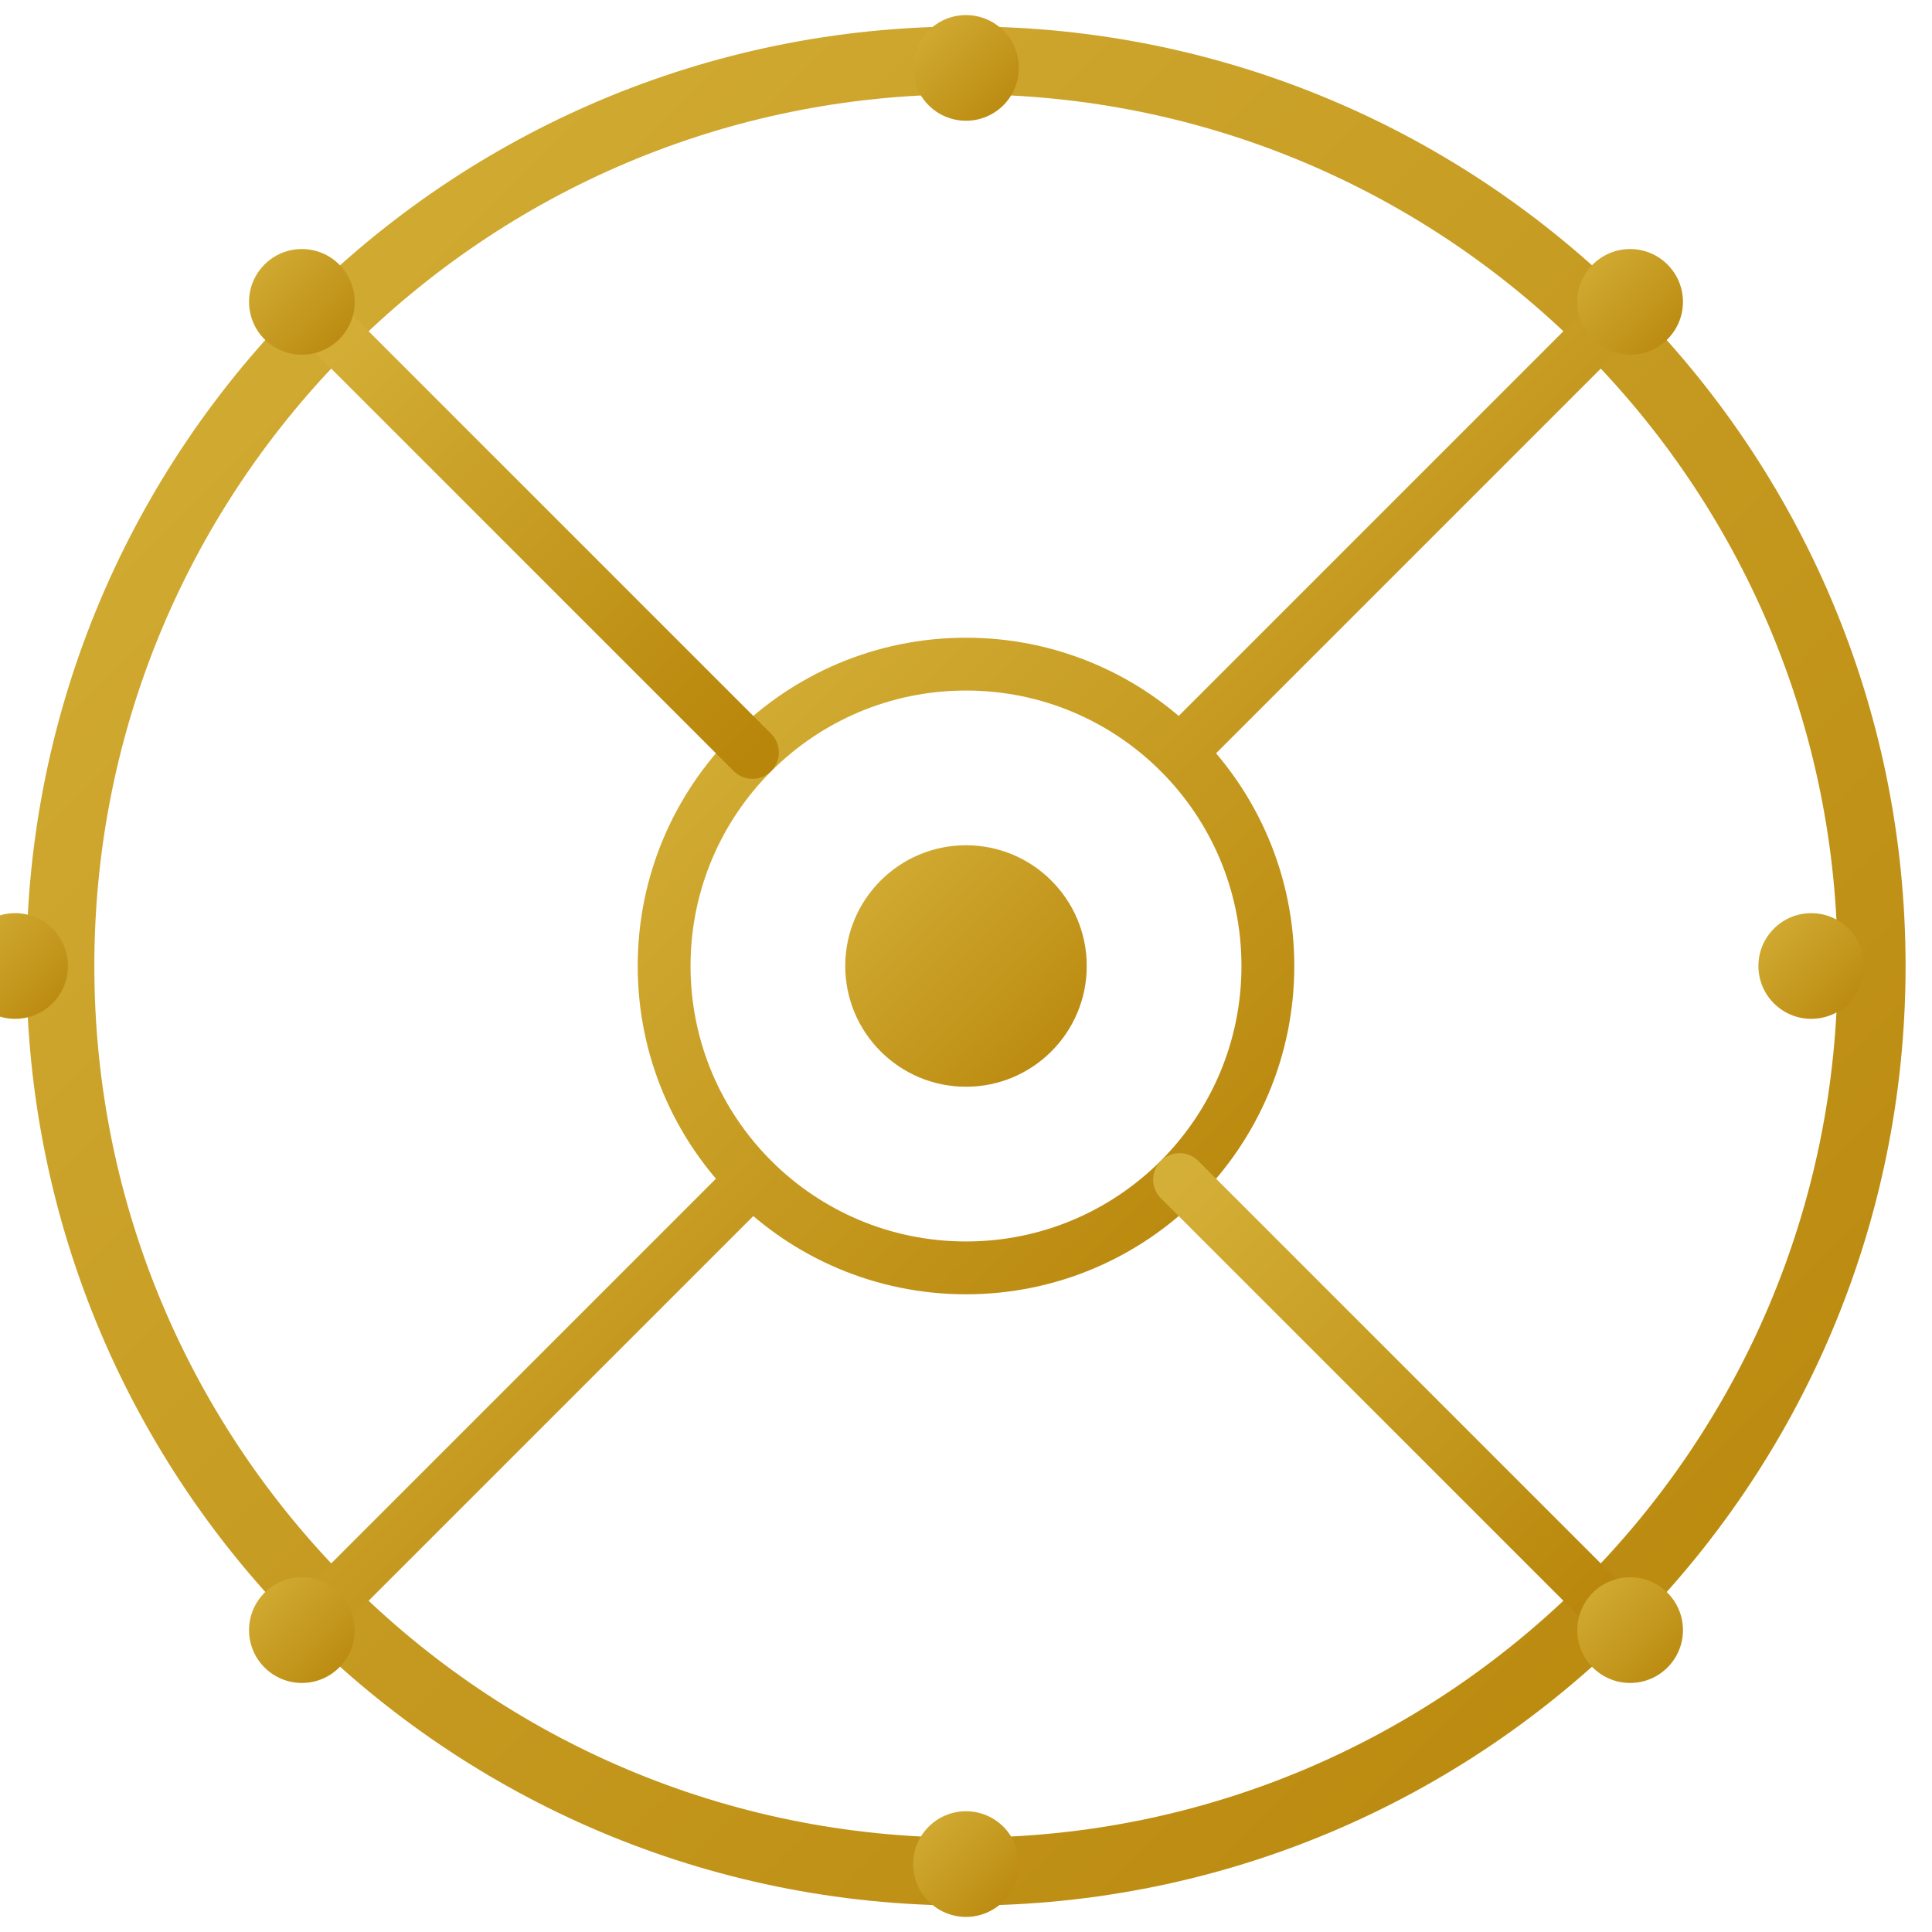
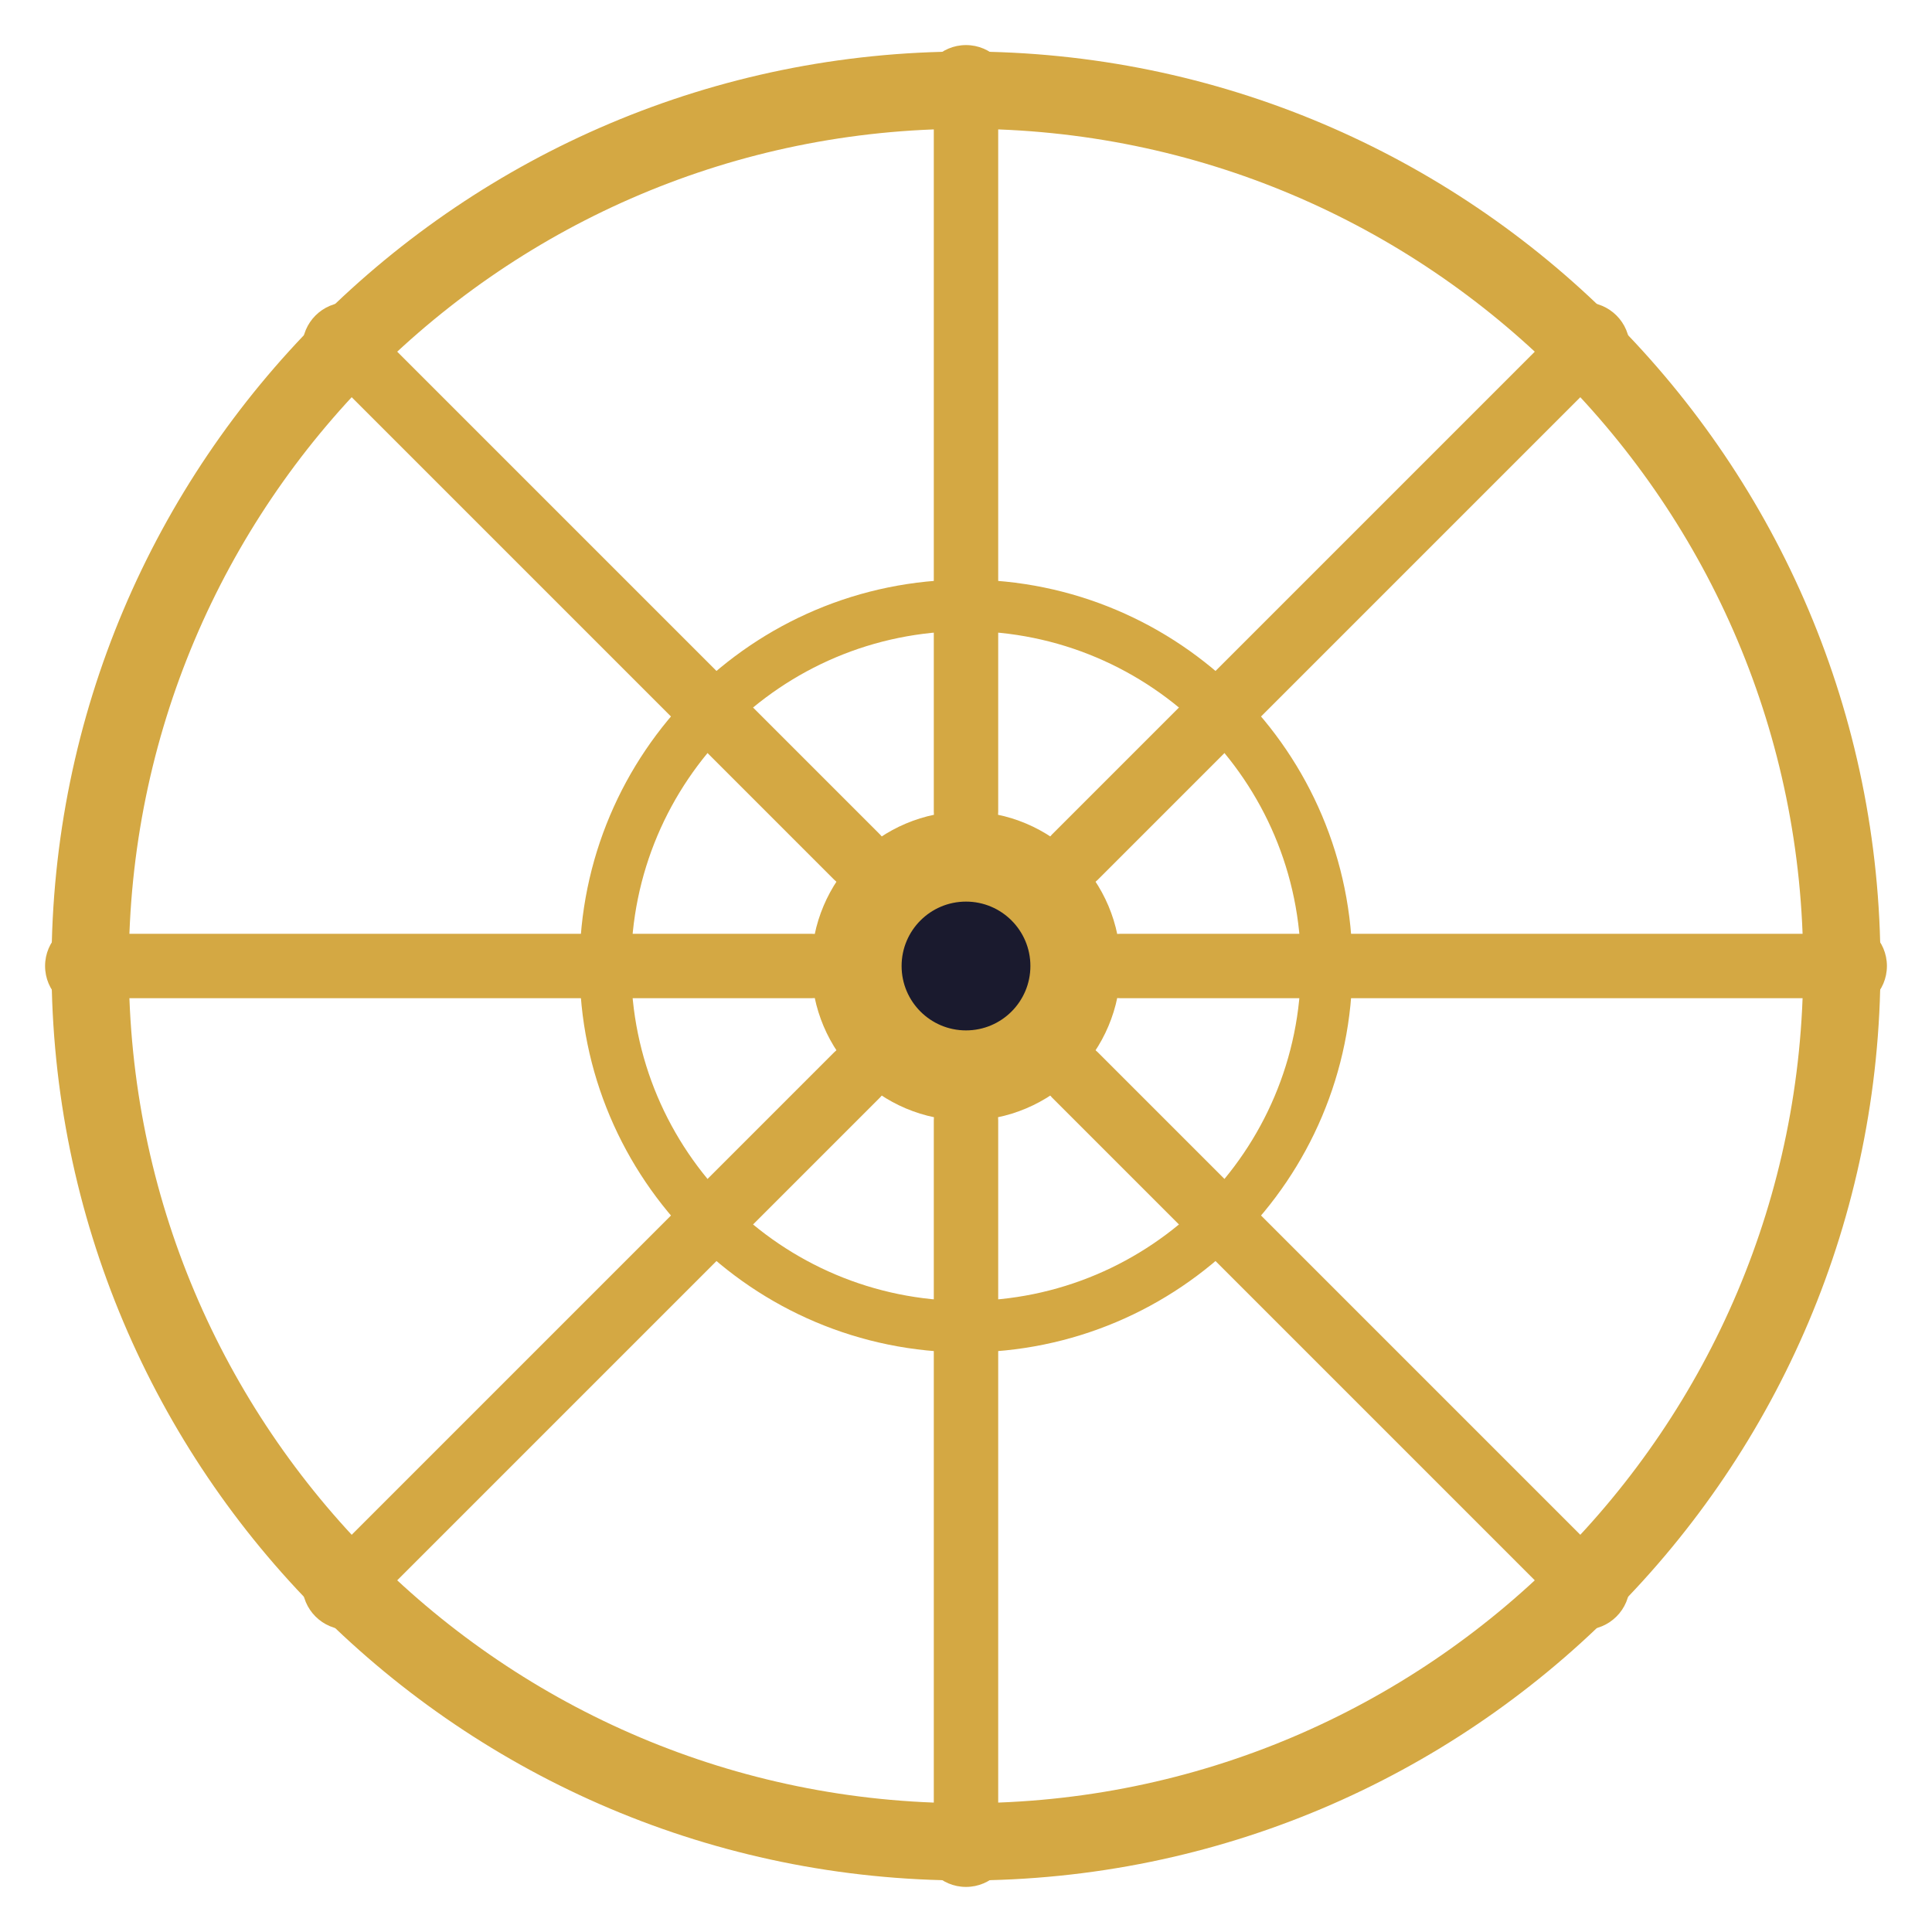
- <svg xmlns="http://www.w3.org/2000/svg" viewBox="0 0 512 512">
+ <svg xmlns="http://www.w3.org/2000/svg" viewBox="0 0 150 150" width="150" height="150">
  <defs>
-     <linearGradient id="goldGrad" x1="0%" y1="0%" x2="100%" y2="100%">
-       <stop offset="0%" stop-color="#D4AF37" />
-       <stop offset="100%" stop-color="#B8860B" />
-     </linearGradient>
+     <style>
+       .wheel { fill: none; stroke: #D4A843; }
+       .filled { fill: #D4A843; stroke: none; }
+     </style>
  </defs>
-   <circle cx="256" cy="256" r="240" fill="none" stroke="url(#goldGrad)" stroke-width="18" />
-   <circle cx="256" cy="256" r="80" fill="none" stroke="url(#goldGrad)" stroke-width="14" />
-   <circle cx="256" cy="256" r="32" fill="url(#goldGrad)" />
-   <g stroke="url(#goldGrad)" stroke-width="14" stroke-linecap="round">
-     <line x1="256" y1="176" x2="256" y2="16" />
-     <line x1="256" y1="336" x2="256" y2="496" />
-     <line x1="176" y1="256" x2="16" y2="256" />
-     <line x1="336" y1="256" x2="496" y2="256" />
-     <line x1="199.4" y1="199.4" x2="86.3" y2="86.3" />
-     <line x1="312.6" y1="312.6" x2="425.7" y2="425.7" />
-     <line x1="312.6" y1="199.4" x2="425.7" y2="86.3" />
-     <line x1="199.4" y1="312.6" x2="86.3" y2="425.7" />
-   </g>
-   <g fill="url(#goldGrad)">
-     <path d="M256 4 a14 14 0 0 1 0 28 a14 14 0 0 1 0-28Z" />
-     <path d="M256 480 a14 14 0 0 1 0 28 a14 14 0 0 1 0-28Z" />
-     <path d="M4 256 a14 14 0 0 1 0 28 a14 14 0 0 1 0-28Z" transform="translate(0,-14)" />
-     <path d="M480 256 a14 14 0 0 1 0 28 a14 14 0 0 1 0-28Z" transform="translate(0,-14)" />
-     <circle cx="80" cy="80" r="14" />
-     <circle cx="432" cy="432" r="14" />
-     <circle cx="432" cy="80" r="14" />
-     <circle cx="80" cy="432" r="14" />
-   </g>
+   <circle cx="75" cy="75" r="68" class="wheel" stroke-width="6" />
+   <circle cx="75" cy="75" r="28" class="wheel" stroke-width="4" />
+   <line x1="75" y1="63" x2="75" y2="7" class="wheel" stroke-width="5" stroke-linecap="round" />
+   <line x1="83.49" y1="66.51" x2="123.03" y2="26.97" class="wheel" stroke-width="5" stroke-linecap="round" />
+   <line x1="87" y1="75" x2="143" y2="75" class="wheel" stroke-width="5" stroke-linecap="round" />
+   <line x1="83.49" y1="83.49" x2="123.03" y2="123.03" class="wheel" stroke-width="5" stroke-linecap="round" />
+   <line x1="75" y1="87" x2="75" y2="143" class="wheel" stroke-width="5" stroke-linecap="round" />
+   <line x1="66.51" y1="83.49" x2="26.97" y2="123.03" class="wheel" stroke-width="5" stroke-linecap="round" />
+   <line x1="63" y1="75" x2="7" y2="75" class="wheel" stroke-width="5" stroke-linecap="round" />
+   <line x1="66.51" y1="66.51" x2="26.97" y2="26.97" class="wheel" stroke-width="5" stroke-linecap="round" />
+   <circle cx="75" cy="75" r="12" class="filled" />
+   <circle cx="75" cy="75" r="5" fill="#1a1a2e" stroke="none" />
+   <circle cx="75" cy="7" r="3.5" class="filled" />
+   <circle cx="123.03" cy="26.97" r="3.5" class="filled" />
+   <circle cx="143" cy="75" r="3.5" class="filled" />
+   <circle cx="123.03" cy="123.03" r="3.5" class="filled" />
+   <circle cx="75" cy="143" r="3.5" class="filled" />
+   <circle cx="26.97" cy="123.03" r="3.5" class="filled" />
+   <circle cx="7" cy="75" r="3.5" class="filled" />
+   <circle cx="26.97" cy="26.97" r="3.5" class="filled" />
</svg>
